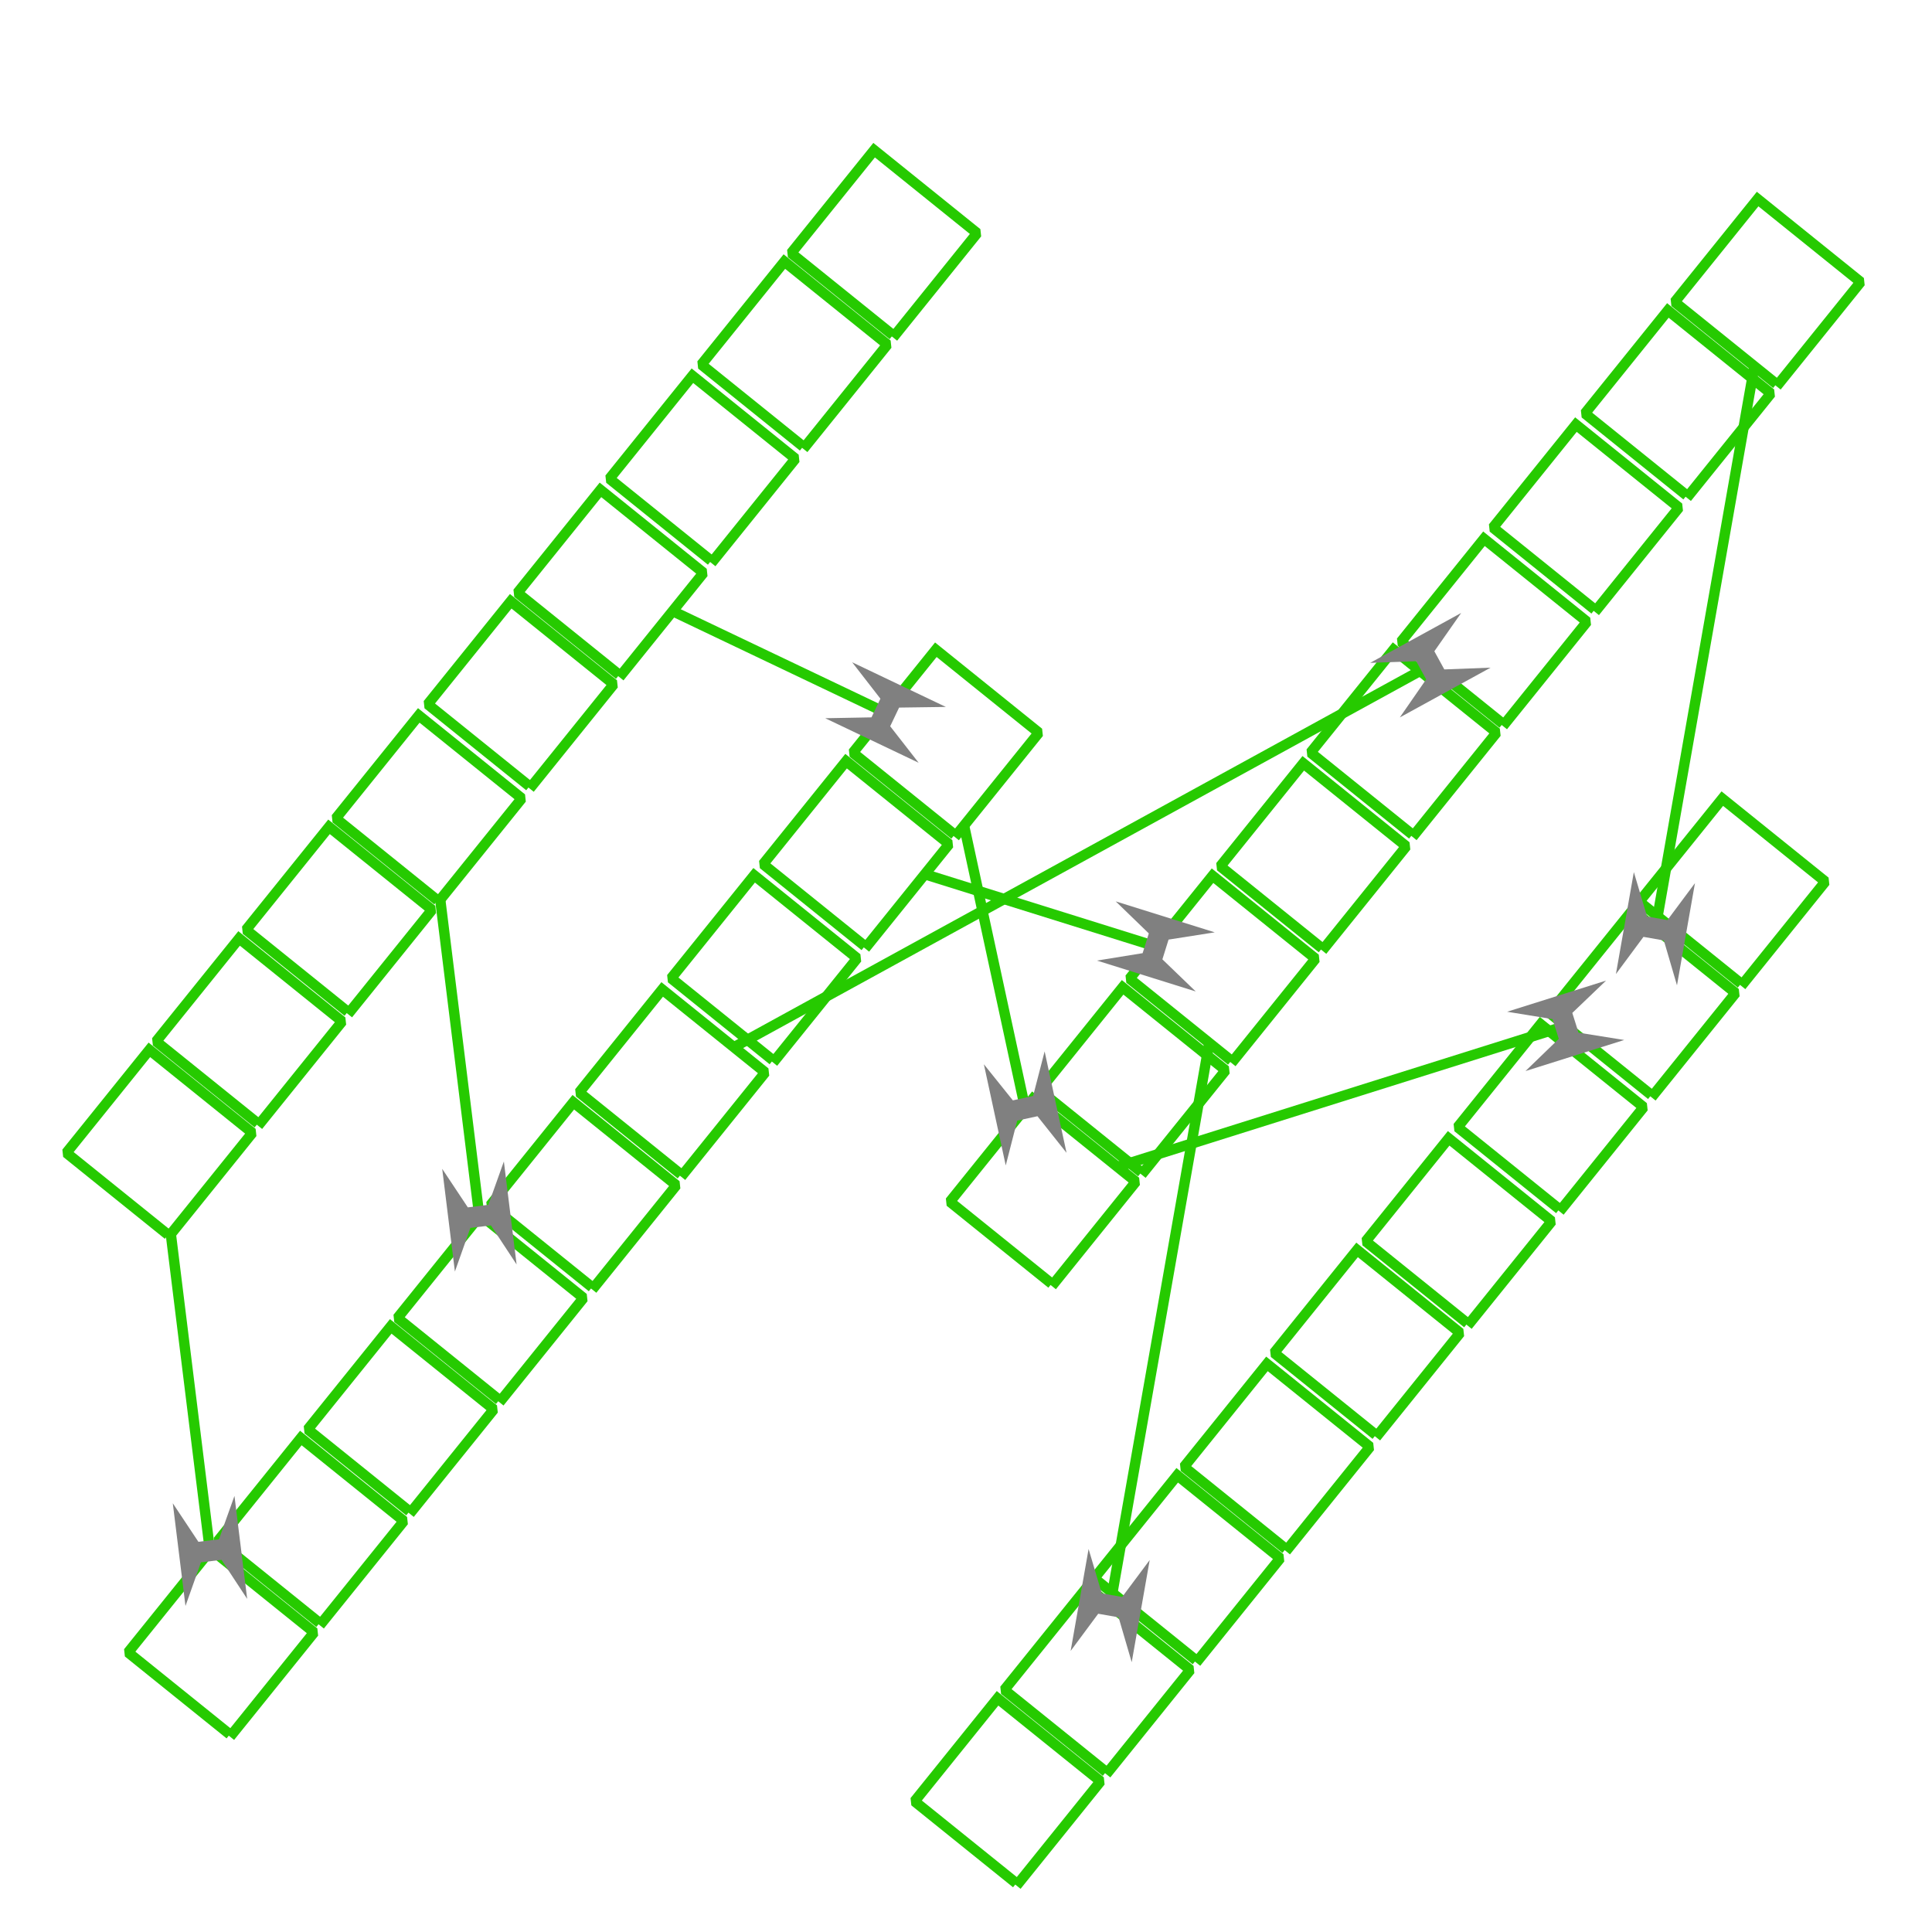
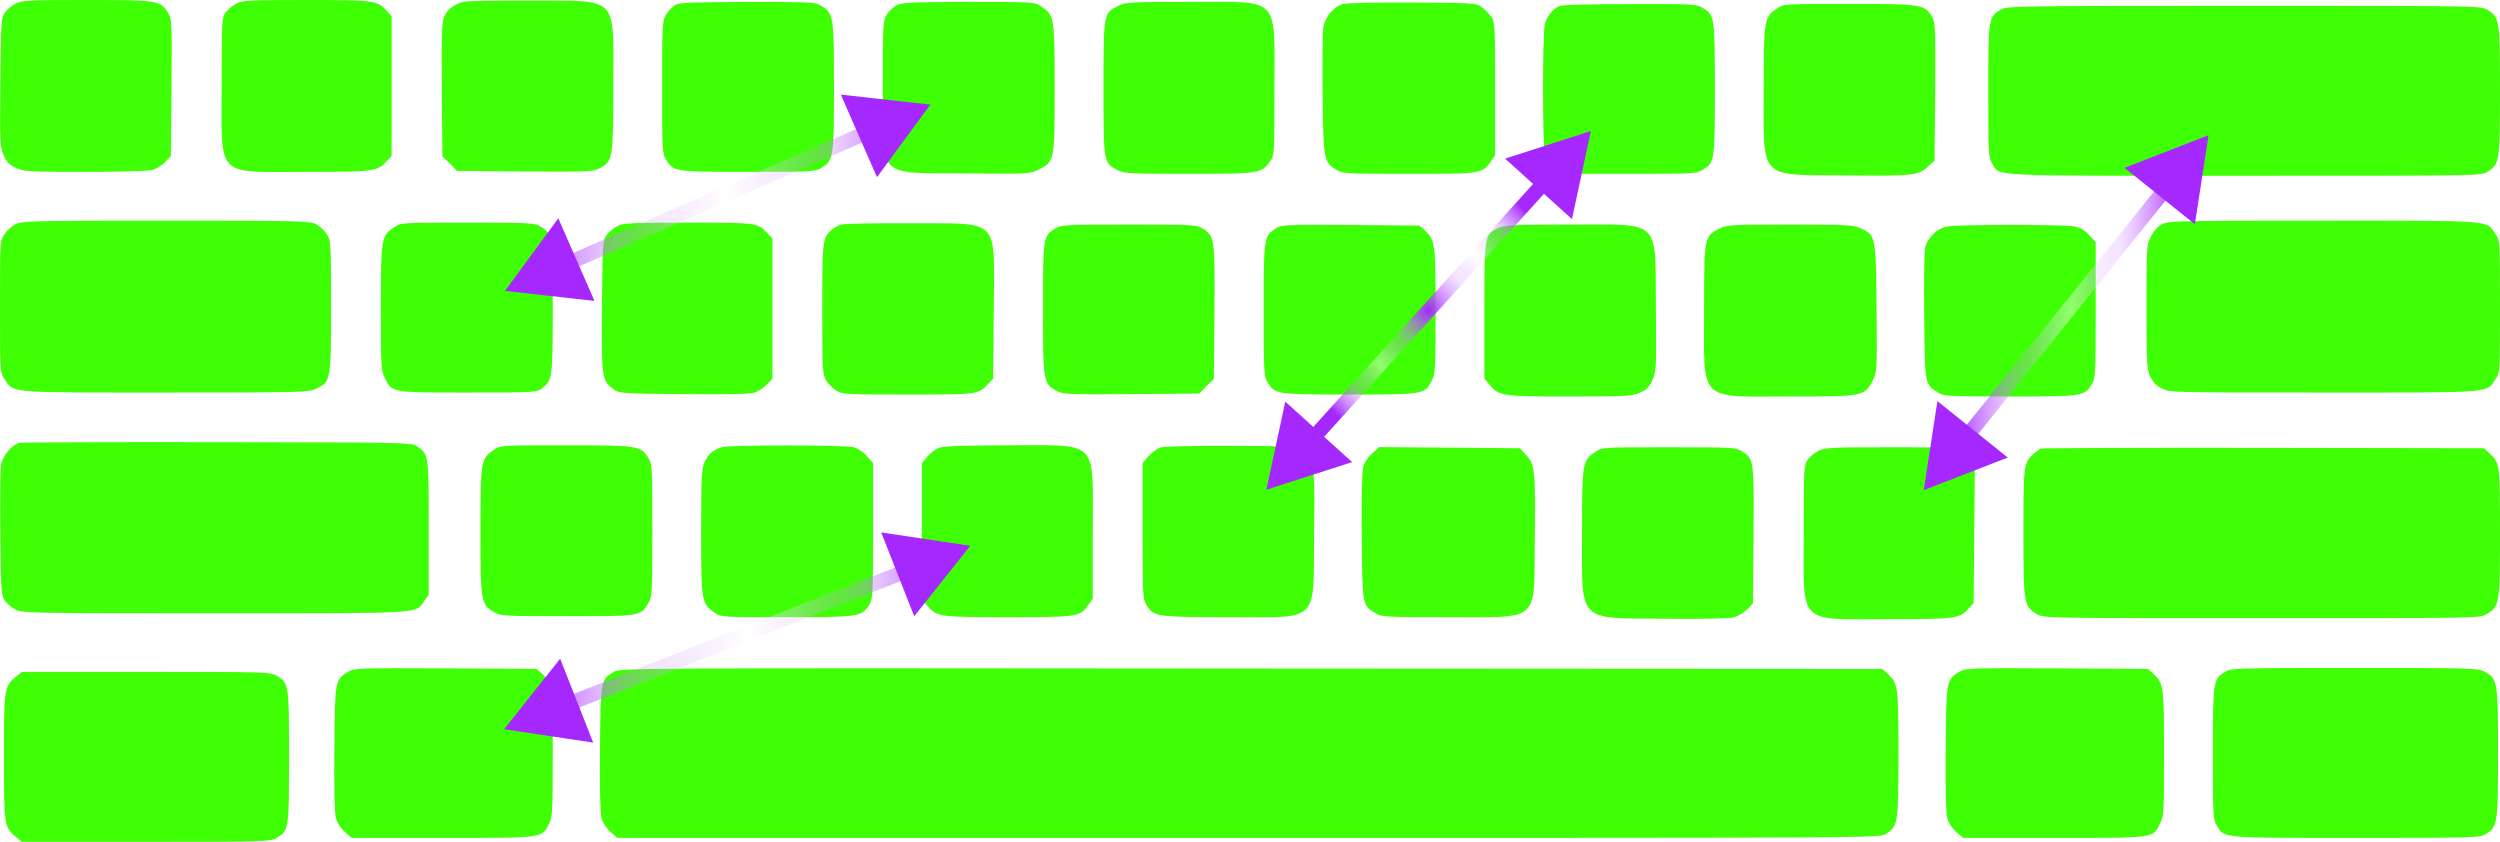
- <svg xmlns="http://www.w3.org/2000/svg" width="140mm" height="140mm" viewBox="0 0 140 140" version="1.1" id="svg5">
-   <defs id="defs2">
-     <marker style="overflow:visible" orient="auto" refY="0" refX="0" id="RazorWire" markerWidth="10.05" markerHeight="6" viewBox="0 0 10.05 6" preserveAspectRatio="xMidYMid">
-       <path d="M -1,-1 V 1 L -5,3 H 5 L 1,1 V -1 L 5.05,-3 H -4.975 Z" style="fill:#808080;fill-opacity:1;fill-rule:evenodd;stroke:none;stroke-width:0.8" id="path234" />
+ <svg xmlns="http://www.w3.org/2000/svg" xmlns:xlink="http://www.w3.org/1999/xlink" version="1.0" width="460.151pt" height="154.941pt" viewBox="0 0 460.151 154.941" preserveAspectRatio="xMidYMid" id="svg74">
+   <defs id="defs78">
+     <linearGradient id="linearGradient4387">
+       <stop style="stop-color:#a528ff;stop-opacity:1;" offset="0" id="stop4377" />
+       <stop style="stop-color:#d293ff;stop-opacity:0.252;" offset="0.309" id="stop4379" />
+       <stop style="stop-color:#ffffff;stop-opacity:0.42;" offset="0.52" id="stop4381" />
+       <stop style="stop-color:#d293ff;stop-opacity:0.236;" offset="0.73" id="stop4383" />
+       <stop style="stop-color:#a528ff;stop-opacity:1;" offset="1" id="stop4385" />
+     </linearGradient>
+     <linearGradient id="linearGradient2683">
+       <stop style="stop-color:#a528ff;stop-opacity:1;" offset="0" id="stop2677" />
+       <stop style="stop-color:#d293ff;stop-opacity:0.252;" offset="0.309" id="stop2679" />
+       <stop style="stop-color:#ffffff;stop-opacity:0.42;" offset="0.52" id="stop3281" />
+       <stop style="stop-color:#d293ff;stop-opacity:0.236;" offset="0.73" id="stop3063" />
+       <stop style="stop-color:#a528ff;stop-opacity:1;" offset="1" id="stop2681" />
+     </linearGradient>
+     <linearGradient id="linearGradient1084">
+       <stop style="stop-color:#985ec6;stop-opacity:1;" offset="0" id="stop1080" />
+       <stop style="stop-color:#985ec6;stop-opacity:0;" offset="1" id="stop1082" />
+     </linearGradient>
+     <marker style="overflow:visible" id="TriangleStart" refX="0" refY="0" orient="auto-start-reverse" markerWidth="5.324" markerHeight="6.155" viewBox="0 0 5.324 6.155" preserveAspectRatio="xMidYMid">
+       <path transform="scale(0.5)" style="fill:context-stroke;fill-rule:evenodd;stroke:context-stroke;stroke-width:1pt" d="M 5.77,0 -2.88,5 V -5 Z" id="path135" />
    </marker>
-     <marker style="overflow:visible" orient="auto" refY="0" refX="0" id="marker8453" markerWidth="10.05" markerHeight="6" viewBox="0 0 10.05 6" preserveAspectRatio="xMidYMid">
-       <path d="M -1,-1 V 1 L -5,3 H 5 L 1,1 V -1 L 5.05,-3 H -4.975 Z" style="fill:#808080;fill-opacity:1;fill-rule:evenodd;stroke:none;stroke-width:0.8" id="path8451" />
-     </marker>
+     <linearGradient id="linearGradient5560">
+       <stop style="stop-color:#3fff04;stop-opacity:1;" offset="0" id="stop5558" />
+     </linearGradient>
+     <linearGradient id="linearGradient5554">
+       <stop style="stop-color:#a504ff;stop-opacity:1;" offset="0" id="stop5552" />
+     </linearGradient>
+     <linearGradient xlink:href="#linearGradient2683" id="linearGradient3576" x1="927.872" y1="5477.402" x2="1785.889" y2="5477.402" gradientUnits="userSpaceOnUse" />
+     <linearGradient xlink:href="#linearGradient2683" id="linearGradient3592" x1="929.412" y1="6286.783" x2="1712.377" y2="6286.783" gradientUnits="userSpaceOnUse" />
+     <linearGradient xlink:href="#linearGradient2683" id="linearGradient2591" x1="3590.291" y1="6075.237" x2="4015.625" y2="6075.237" gradientUnits="userSpaceOnUse" />
+     <radialGradient xlink:href="#linearGradient4387" id="radialGradient4417" cx="2629.539" cy="6079.527" fx="2629.539" fy="6079.527" r="244.374" gradientTransform="matrix(1,0,0,1.097225,0,-591.0851)" gradientUnits="userSpaceOnUse" />
  </defs>
-   <g id="layer1" transform="translate(-30.29609,-77.50959)">
-     <rect style="fill:none;fill-opacity:1;stroke:#26ca00;stroke-width:0.75;stroke-linecap:square;stroke-linejoin:bevel;stroke-miterlimit:2.7;stroke-dasharray:0.75, 0.75;stroke-dashoffset:0.075;stroke-opacity:1;paint-order:fill markers stroke;stop-color:#000000" id="rect236-37" width="9.585" height="9.585" x="93.808" y="128.372" transform="matrix(-0.6273369,0.778748,0.778748,0.6273369,0,0)" />
-     <rect style="fill:none;fill-opacity:1;stroke:#26ca00;stroke-width:0.75;stroke-linecap:square;stroke-linejoin:bevel;stroke-miterlimit:2.7;stroke-dasharray:0.75, 0.75;stroke-dashoffset:0.075;stroke-opacity:1;paint-order:fill markers stroke;stop-color:#000000" id="rect236-6-5" width="9.585" height="9.585" x="83.442" y="128.372" transform="matrix(-0.6273369,0.778748,0.778748,0.6273369,0,0)" />
-     <rect style="fill:none;fill-opacity:1;stroke:#26ca00;stroke-width:0.75;stroke-linecap:square;stroke-linejoin:bevel;stroke-miterlimit:2.7;stroke-dasharray:0.75, 0.75;stroke-dashoffset:0.075;stroke-opacity:1;paint-order:fill markers stroke;stop-color:#000000" id="rect236-2-9" width="9.585" height="9.585" x="73.056" y="128.372" transform="matrix(-0.6273369,0.778748,0.778748,0.6273369,0,0)" />
-     <rect style="fill:none;fill-opacity:1;stroke:#26ca00;stroke-width:0.75;stroke-linecap:square;stroke-linejoin:bevel;stroke-miterlimit:2.7;stroke-dasharray:0.75, 0.75;stroke-dashoffset:0.075;stroke-opacity:1;paint-order:fill markers stroke;stop-color:#000000" id="rect236-6-9-22" width="9.585" height="9.585" x="62.689" y="128.372" transform="matrix(-0.6273369,0.778748,0.778748,0.6273369,0,0)" />
-     <rect style="fill:none;fill-opacity:1;stroke:#26ca00;stroke-width:0.75;stroke-linecap:square;stroke-linejoin:bevel;stroke-miterlimit:2.7;stroke-dasharray:0.75, 0.75;stroke-dashoffset:0.075;stroke-opacity:1;paint-order:fill markers stroke;stop-color:#000000" id="rect236-2-1-8" width="9.585" height="9.585" x="52.068" y="128.372" transform="matrix(-0.6273369,0.778748,0.778748,0.6273369,0,0)" />
-     <rect style="fill:none;fill-opacity:1;stroke:#26ca00;stroke-width:0.75;stroke-linecap:square;stroke-linejoin:bevel;stroke-miterlimit:2.7;stroke-dasharray:0.75, 0.75;stroke-dashoffset:0.075;stroke-opacity:1;paint-order:fill markers stroke;stop-color:#000000" id="rect236-6-9-2-97" width="9.585" height="9.585" x="41.701" y="128.372" transform="matrix(-0.6273369,0.778748,0.778748,0.6273369,0,0)" />
-     <rect style="fill:none;fill-opacity:1;stroke:#26ca00;stroke-width:0.75;stroke-linecap:square;stroke-linejoin:bevel;stroke-miterlimit:2.7;stroke-dasharray:0.75, 0.75;stroke-dashoffset:0.075;stroke-opacity:1;paint-order:fill markers stroke;stop-color:#000000" id="rect236-6-9-7-3" width="9.585" height="9.585" x="31.08" y="128.372" transform="matrix(-0.6273369,0.778748,0.778748,0.6273369,0,0)" />
-     <rect style="fill:none;fill-opacity:1;stroke:#26ca00;stroke-width:0.75;stroke-linecap:square;stroke-linejoin:bevel;stroke-miterlimit:2.7;stroke-dasharray:0.75, 0.75;stroke-dashoffset:0.075;stroke-opacity:1;paint-order:fill markers stroke;stop-color:#000000" id="rect236-2-1-0-6" width="9.585" height="9.585" x="20.458" y="128.372" transform="matrix(-0.6273369,0.778748,0.778748,0.6273369,0,0)" />
-     <rect style="fill:none;fill-opacity:1;stroke:#26ca00;stroke-width:0.75;stroke-linecap:square;stroke-linejoin:bevel;stroke-miterlimit:2.7;stroke-dasharray:0.75, 0.75;stroke-dashoffset:0.075;stroke-opacity:1;paint-order:fill markers stroke;stop-color:#000000" id="rect236-6-9-2-9-1" width="9.585" height="9.585" x="10.092" y="128.372" transform="matrix(-0.6273369,0.778748,0.778748,0.6273369,0,0)" />
-     <rect style="fill:none;fill-opacity:1;stroke:#26ca00;stroke-width:0.75;stroke-linecap:square;stroke-linejoin:bevel;stroke-miterlimit:2.7;stroke-dasharray:0.75, 0.75;stroke-dashoffset:0.075;stroke-opacity:1;paint-order:fill markers stroke;stop-color:#000000" id="rect236-37-6" width="9.585" height="9.585" x="119.194" y="154.565" transform="matrix(-0.6273369,0.778748,0.778748,0.6273369,0,0)" />
-     <rect style="fill:none;fill-opacity:1;stroke:#26ca00;stroke-width:0.75;stroke-linecap:square;stroke-linejoin:bevel;stroke-miterlimit:2.7;stroke-dasharray:0.75, 0.75;stroke-dashoffset:0.075;stroke-opacity:1;paint-order:fill markers stroke;stop-color:#000000" id="rect236-6-5-1" width="9.585" height="9.585" x="108.827" y="154.565" transform="matrix(-0.6273369,0.778748,0.778748,0.6273369,0,0)" />
-     <rect style="fill:none;fill-opacity:1;stroke:#26ca00;stroke-width:0.75;stroke-linecap:square;stroke-linejoin:bevel;stroke-miterlimit:2.7;stroke-dasharray:0.75, 0.75;stroke-dashoffset:0.075;stroke-opacity:1;paint-order:fill markers stroke;stop-color:#000000" id="rect236-2-9-0" width="9.585" height="9.585" x="98.441" y="154.565" transform="matrix(-0.6273369,0.778748,0.778748,0.6273369,0,0)" />
-     <rect style="fill:none;fill-opacity:1;stroke:#26ca00;stroke-width:0.75;stroke-linecap:square;stroke-linejoin:bevel;stroke-miterlimit:2.7;stroke-dasharray:0.75, 0.75;stroke-dashoffset:0.075;stroke-opacity:1;paint-order:fill markers stroke;stop-color:#000000" id="rect236-6-9-22-6" width="9.585" height="9.585" x="88.075" y="154.565" transform="matrix(-0.6273369,0.778748,0.778748,0.6273369,0,0)" />
-     <rect style="fill:none;fill-opacity:1;stroke:#26ca00;stroke-width:0.75;stroke-linecap:square;stroke-linejoin:bevel;stroke-miterlimit:2.7;stroke-dasharray:0.75, 0.75;stroke-dashoffset:0.075;stroke-opacity:1;paint-order:fill markers stroke;stop-color:#000000" id="rect236-2-1-8-3" width="9.585" height="9.585" x="77.493" y="154.678" transform="matrix(-0.6273369,0.778748,0.778748,0.6273369,0,0)" />
-     <rect style="fill:none;fill-opacity:1;stroke:#26ca00;stroke-width:0.75;stroke-linecap:square;stroke-linejoin:bevel;stroke-miterlimit:2.7;stroke-dasharray:0.75, 0.75;stroke-dashoffset:0.075;stroke-opacity:1;paint-order:fill markers stroke;stop-color:#000000" id="rect236-6-9-2-97-2" width="9.585" height="9.585" x="67.087" y="154.565" transform="matrix(-0.6273369,0.778748,0.778748,0.6273369,0,0)" />
-     <rect style="fill:none;fill-opacity:1;stroke:#26ca00;stroke-width:0.75;stroke-linecap:square;stroke-linejoin:bevel;stroke-miterlimit:2.7;stroke-dasharray:0.75, 0.75;stroke-dashoffset:0.075;stroke-opacity:1;paint-order:fill markers stroke;stop-color:#000000" id="rect236-6-9-7-3-0" width="9.585" height="9.585" x="56.465" y="154.565" transform="matrix(-0.6273369,0.778748,0.778748,0.6273369,0,0)" />
-     <rect style="fill:none;fill-opacity:1;stroke:#26ca00;stroke-width:0.75;stroke-linecap:square;stroke-linejoin:bevel;stroke-miterlimit:2.7;stroke-dasharray:0.75, 0.75;stroke-dashoffset:0.075;stroke-opacity:1;paint-order:fill markers stroke;stop-color:#000000" id="rect236-2-1-0-6-6" width="9.585" height="9.585" x="45.844" y="154.565" transform="matrix(-0.6273369,0.778748,0.778748,0.6273369,0,0)" />
-     <rect style="fill:none;fill-opacity:1;stroke:#26ca00;stroke-width:0.75;stroke-linecap:square;stroke-linejoin:bevel;stroke-miterlimit:2.7;stroke-dasharray:0.75, 0.75;stroke-dashoffset:0.075;stroke-opacity:1;paint-order:fill markers stroke;stop-color:#000000" id="rect236-6-9-2-9-1-1" width="9.585" height="9.585" x="35.477" y="154.565" transform="matrix(-0.6273369,0.778748,0.778748,0.6273369,0,0)" />
-     <rect style="fill:none;fill-opacity:1;stroke:#26ca00;stroke-width:0.75;stroke-linecap:square;stroke-linejoin:bevel;stroke-miterlimit:2.7;stroke-dasharray:0.75, 0.75;stroke-dashoffset:0.075;stroke-opacity:1;paint-order:fill markers stroke;stop-color:#000000" id="rect236-37-5" width="9.585" height="9.585" x="56.403" y="180.451" transform="matrix(-0.6273369,0.778748,0.778748,0.6273369,0,0)" />
-     <rect style="fill:none;fill-opacity:1;stroke:#26ca00;stroke-width:0.75;stroke-linecap:square;stroke-linejoin:bevel;stroke-miterlimit:2.7;stroke-dasharray:0.75, 0.75;stroke-dashoffset:0.075;stroke-opacity:1;paint-order:fill markers stroke;stop-color:#000000" id="rect236-6-5-4" width="9.585" height="9.585" x="46.037" y="180.451" transform="matrix(-0.6273369,0.778748,0.778748,0.6273369,0,0)" />
-     <rect style="fill:none;fill-opacity:1;stroke:#26ca00;stroke-width:0.75;stroke-linecap:square;stroke-linejoin:bevel;stroke-miterlimit:2.7;stroke-dasharray:0.75, 0.75;stroke-dashoffset:0.075;stroke-opacity:1;paint-order:fill markers stroke;stop-color:#000000" id="rect236-2-9-7" width="9.585" height="9.585" x="35.651" y="180.451" transform="matrix(-0.6273369,0.778748,0.778748,0.6273369,0,0)" />
-     <rect style="fill:none;fill-opacity:1;stroke:#26ca00;stroke-width:0.75;stroke-linecap:square;stroke-linejoin:bevel;stroke-miterlimit:2.7;stroke-dasharray:0.75, 0.75;stroke-dashoffset:0.075;stroke-opacity:1;paint-order:fill markers stroke;stop-color:#000000" id="rect236-6-9-22-65" width="9.585" height="9.585" x="25.183" y="180.462" transform="matrix(-0.6273369,0.778748,0.778748,0.6273369,0,0)" />
-     <rect style="fill:none;fill-opacity:1;stroke:#26ca00;stroke-width:0.75;stroke-linecap:square;stroke-linejoin:bevel;stroke-miterlimit:2.7;stroke-dasharray:0.75, 0.75;stroke-dashoffset:0.075;stroke-opacity:1;paint-order:fill markers stroke;stop-color:#000000" id="rect236-2-1-8-6" width="9.585" height="9.585" x="14.662" y="180.39" transform="matrix(-0.6273369,0.778748,0.778748,0.6273369,0,0)" />
-     <rect style="fill:none;fill-opacity:1;stroke:#26ca00;stroke-width:0.75;stroke-linecap:square;stroke-linejoin:bevel;stroke-miterlimit:2.7;stroke-dasharray:0.75, 0.75;stroke-dashoffset:0.075;stroke-opacity:1;paint-order:fill markers stroke;stop-color:#000000" id="rect236-6-9-2-97-9" width="9.585" height="9.585" x="4.296" y="180.451" transform="matrix(-0.6273369,0.778748,0.778748,0.6273369,0,0)" />
-     <rect style="fill:none;fill-opacity:1;stroke:#26ca00;stroke-width:0.75;stroke-linecap:square;stroke-linejoin:bevel;stroke-miterlimit:2.7;stroke-dasharray:0.75, 0.75;stroke-dashoffset:0.075;stroke-opacity:1;paint-order:fill markers stroke;stop-color:#000000" id="rect236-6-9-7-3-3" width="9.585" height="9.585" x="-6.326" y="180.451" transform="matrix(-0.6273369,0.778748,0.778748,0.6273369,0,0)" />
-     <rect style="fill:none;fill-opacity:1;stroke:#26ca00;stroke-width:0.75;stroke-linecap:square;stroke-linejoin:bevel;stroke-miterlimit:2.7;stroke-dasharray:0.75, 0.75;stroke-dashoffset:0.075;stroke-opacity:1;paint-order:fill markers stroke;stop-color:#000000" id="rect236-2-1-0-6-7" width="9.585" height="9.585" x="-16.947" y="180.451" transform="matrix(-0.6273369,0.778748,0.778748,0.6273369,0,0)" />
-     <rect style="fill:none;fill-opacity:1;stroke:#26ca00;stroke-width:0.75;stroke-linecap:square;stroke-linejoin:bevel;stroke-miterlimit:2.7;stroke-dasharray:0.75, 0.75;stroke-dashoffset:0.075;stroke-opacity:1;paint-order:fill markers stroke;stop-color:#000000" id="rect236-6-9-2-9-1-4" width="9.585" height="9.585" x="-27.314" y="180.451" transform="matrix(-0.6273369,0.778748,0.778748,0.6273369,0,0)" />
-     <path style="fill:none;fill-opacity:1;fill-rule:evenodd;stroke:#26ca00;stroke-width:0.75;stroke-linecap:butt;stroke-linejoin:miter;stroke-dasharray:none;stroke-opacity:1;marker-end:url(#RazorWire)" d="M 42.675,166.934 45.51,189.888" id="path1213" />
-     <path style="fill:none;fill-opacity:1;fill-rule:evenodd;stroke:#26ca00;stroke-width:0.75;stroke-linecap:butt;stroke-linejoin:miter;stroke-dasharray:none;stroke-opacity:1;marker-end:url(#RazorWire)" d="m 79.039,121.793 15.409,7.345" id="path1215" />
-     <path style="fill:none;fill-opacity:1;fill-rule:evenodd;stroke:#26ca00;stroke-width:0.75;stroke-linecap:butt;stroke-linejoin:miter;stroke-dasharray:none;stroke-opacity:1;marker-end:url(#RazorWire)" d="m 62.197,142.7 2.836,22.953" id="path426" />
-     <path style="fill:none;fill-opacity:1;fill-rule:evenodd;stroke:#26ca00;stroke-width:0.75;stroke-linecap:butt;stroke-linejoin:miter;stroke-dasharray:none;stroke-opacity:1;marker-end:url(#RazorWire)" d="m 97.313,140.86 16.722,5.228" id="path430" />
-     <path style="fill:none;fill-opacity:1;fill-rule:evenodd;stroke:#26ca00;stroke-width:0.75;stroke-linecap:butt;stroke-linejoin:miter;stroke-dasharray:none;stroke-opacity:1;marker-end:url(#marker8453)" d="m 100.155,137.332 4.428,20.489" id="path432" />
-     <rect style="fill:none;fill-opacity:1;stroke:#26ca00;stroke-width:0.75;stroke-linecap:square;stroke-linejoin:bevel;stroke-miterlimit:2.7;stroke-dasharray:0.75, 0.75;stroke-dashoffset:0.075;stroke-opacity:1;paint-order:fill markers stroke;stop-color:#000000" id="rect236-37-5-9" width="9.585" height="9.585" x="91.844" y="205.715" transform="matrix(-0.6273369,0.778748,0.778748,0.6273369,0,0)" />
-     <rect style="fill:none;fill-opacity:1;stroke:#26ca00;stroke-width:0.75;stroke-linecap:square;stroke-linejoin:bevel;stroke-miterlimit:2.7;stroke-dasharray:0.75, 0.75;stroke-dashoffset:0.075;stroke-opacity:1;paint-order:fill markers stroke;stop-color:#000000" id="rect236-6-5-4-7" width="9.585" height="9.585" x="81.477" y="205.715" transform="matrix(-0.6273369,0.778748,0.778748,0.6273369,0,0)" />
-     <rect style="fill:none;fill-opacity:1;stroke:#26ca00;stroke-width:0.75;stroke-linecap:square;stroke-linejoin:bevel;stroke-miterlimit:2.7;stroke-dasharray:0.75, 0.75;stroke-dashoffset:0.075;stroke-opacity:1;paint-order:fill markers stroke;stop-color:#000000" id="rect236-2-9-7-3" width="9.585" height="9.585" x="71.091" y="205.715" transform="matrix(-0.6273369,0.778748,0.778748,0.6273369,0,0)" />
-     <rect style="fill:none;fill-opacity:1;stroke:#26ca00;stroke-width:0.75;stroke-linecap:square;stroke-linejoin:bevel;stroke-miterlimit:2.7;stroke-dasharray:0.75, 0.75;stroke-dashoffset:0.075;stroke-opacity:1;paint-order:fill markers stroke;stop-color:#000000" id="rect236-6-9-22-65-6" width="9.585" height="9.585" x="60.725" y="205.715" transform="matrix(-0.6273369,0.778748,0.778748,0.6273369,0,0)" />
-     <rect style="fill:none;fill-opacity:1;stroke:#26ca00;stroke-width:0.75;stroke-linecap:square;stroke-linejoin:bevel;stroke-miterlimit:2.7;stroke-dasharray:0.75, 0.75;stroke-dashoffset:0.075;stroke-opacity:1;paint-order:fill markers stroke;stop-color:#000000" id="rect236-2-1-8-6-1" width="9.585" height="9.585" x="50.196" y="205.619" transform="matrix(-0.6273369,0.778748,0.778748,0.6273369,0,0)" />
-     <rect style="fill:none;fill-opacity:1;stroke:#26ca00;stroke-width:0.75;stroke-linecap:square;stroke-linejoin:bevel;stroke-miterlimit:2.7;stroke-dasharray:0.75, 0.75;stroke-dashoffset:0.075;stroke-opacity:1;paint-order:fill markers stroke;stop-color:#000000" id="rect236-6-9-2-97-9-2" width="9.585" height="9.585" x="39.737" y="205.715" transform="matrix(-0.6273369,0.778748,0.778748,0.6273369,0,0)" />
-     <rect style="fill:none;fill-opacity:1;stroke:#26ca00;stroke-width:0.75;stroke-linecap:square;stroke-linejoin:bevel;stroke-miterlimit:2.7;stroke-dasharray:0.75, 0.75;stroke-dashoffset:0.075;stroke-opacity:1;paint-order:fill markers stroke;stop-color:#000000" id="rect236-6-9-7-3-3-9" width="9.585" height="9.585" x="29.115" y="205.715" transform="matrix(-0.6273369,0.778748,0.778748,0.6273369,0,0)" />
-     <rect style="fill:none;fill-opacity:1;stroke:#26ca00;stroke-width:0.75;stroke-linecap:square;stroke-linejoin:bevel;stroke-miterlimit:2.7;stroke-dasharray:0.75, 0.75;stroke-dashoffset:0.075;stroke-opacity:1;paint-order:fill markers stroke;stop-color:#000000" id="rect236-2-1-0-6-7-3" width="9.585" height="9.585" x="18.494" y="205.715" transform="matrix(-0.6273369,0.778748,0.778748,0.6273369,0,0)" />
-     <rect style="fill:none;fill-opacity:1;stroke:#26ca00;stroke-width:0.75;stroke-linecap:square;stroke-linejoin:bevel;stroke-miterlimit:2.7;stroke-dasharray:0.75, 0.75;stroke-dashoffset:0.075;stroke-opacity:1;paint-order:fill markers stroke;stop-color:#000000" id="rect236-6-9-2-9-1-4-1" width="9.585" height="9.585" x="8.127" y="205.715" transform="matrix(-0.6273369,0.778748,0.778748,0.6273369,0,0)" />
-     <path style="fill:none;fill-opacity:1;fill-rule:evenodd;stroke:#26ca00;stroke-width:0.75;stroke-linecap:butt;stroke-linejoin:miter;stroke-dasharray:none;stroke-opacity:1;marker-end:url(#marker8453)" d="M 83.478,153.394 133.938,125.721" id="path434" />
-     <path style="fill:none;fill-opacity:1;fill-rule:evenodd;stroke:#26ca00;stroke-width:0.75;stroke-linecap:butt;stroke-linejoin:miter;stroke-dasharray:none;stroke-opacity:1;marker-end:url(#marker8453)" d="m 157.423,104.049 -7.166,40.741" id="path981" />
-     <path style="fill:none;fill-opacity:1;fill-rule:evenodd;stroke:#26ca00;stroke-width:0.75;stroke-linecap:butt;stroke-linejoin:miter;stroke-dasharray:none;stroke-opacity:1;marker-end:url(#marker8453)" d="M 111.273,162.066 143.741,151.85" id="path985" />
-     <path style="fill:none;fill-opacity:1;fill-rule:evenodd;stroke:#26ca00;stroke-width:0.75;stroke-linecap:butt;stroke-linejoin:miter;stroke-dasharray:none;stroke-opacity:1;marker-end:url(#marker8453)" d="m 117.922,153.082 -7.177,40.757" id="path1001" />
+   <g transform="matrix(0.1,0,0,-0.1,0,665.0779)" fill="#000000" stroke="none" id="g72">
+     <path d="M 29.119,6644.308 C 22.289,6641.073 13.301,6633.523 9.347,6628.131 2.157,6618.425 1.797,6612.672 0.719,6499.433 -0.359,6387.63 0,6380.081 6.83,6364.982 c 5.752,-12.942 10.425,-17.975 22.648,-23.367 14.38,-6.471 24.086,-7.19 126.901,-7.19 62.552,0 117.195,1.438 124.385,3.595 6.83,1.797 17.256,8.628 23.367,14.739 l 10.425,10.785 1.078,125.822 c 1.078,121.868 0.719,126.542 -6.471,138.046 -14.02,22.648 -18.334,23.367 -149.908,23.367 -104.972,0 -119.352,-0.719 -130.136,-6.471 z" id="path4" style="fill:#3fff04;fill-opacity:1;fill-rule:nonzero;stroke-width:0.359" />
+     <path d="m 435.346,6644.308 c -6.83,-3.236 -15.818,-10.785 -19.772,-16.177 -7.19,-10.066 -7.549,-14.38 -7.549,-135.529 0,-171.478 -13.301,-158.177 155.66,-158.177 125.463,0 130.496,0.719 148.111,19.772 l 8.987,9.706 v 128.698 128.698 l -8.987,9.707 c -17.615,19.053 -22.648,19.772 -148.111,19.772 -103.534,0 -117.554,-0.719 -128.339,-6.471 z" id="path6" style="fill:#3fff04;fill-opacity:1;fill-rule:nonzero;stroke-width:0.359" />
+     <path d="m 853.076,6647.543 c -17.615,-4.673 -29.838,-14.02 -35.59,-27.681 -4.314,-10.425 -5.033,-34.152 -4.314,-134.451 l 1.079,-122.227 13.661,-13.301 13.301,-13.661 125.103,-1.078 c 115.757,-0.719 125.463,-0.359 136.967,5.752 24.805,13.302 25.524,16.896 25.524,151.706 0,168.961 12.223,156.02 -150.987,157.099 -62.192,0.359 -118.633,-0.719 -124.744,-2.157 z" id="path8" style="fill:#3fff04;fill-opacity:1;fill-rule:nonzero;stroke-width:0.359" />
+     <path d="m 1243.126,6641.791 c -5.033,-2.876 -12.942,-10.785 -16.896,-17.615 -7.19,-11.504 -7.549,-16.537 -7.549,-133.731 0,-114.679 0.359,-122.587 7.19,-133.372 13.301,-22.288 15.458,-22.648 151.346,-22.648 116.835,0 123.306,0.359 134.45,7.19 22.648,14.02 23.367,18.693 23.367,149.19 0,130.495 -0.719,135.169 -23.367,149.189 -11.144,6.83 -17.615,7.19 -135.169,7.19 -100.658,-0.359 -125.463,-1.078 -133.372,-5.392 z" id="path10" style="fill:#3fff04;fill-opacity:1;fill-rule:nonzero;stroke-width:0.359" />
+     <path d="m 1651.15,6641.432 c -6.471,-3.236 -15.099,-11.145 -19.053,-17.615 -6.83,-11.145 -7.19,-17.615 -7.19,-133.371 0,-171.119 -13.301,-157.458 152.784,-158.897 117.554,-1.078 118.633,-0.719 134.45,7.19 28.759,14.739 29.119,16.177 29.119,150.268 0,130.496 -0.719,133.732 -24.805,149.909 -12.223,8.268 -13.301,8.268 -133.012,8.268 -103.174,0 -122.587,-1.078 -132.293,-5.752 z" id="path12" style="fill:#3fff04;fill-opacity:1;fill-rule:nonzero;stroke-width:0.359" />
+     <path d="m 2058.096,6639.994 c -26.962,-13.301 -26.962,-12.582 -26.962,-150.987 0,-138.045 0,-138.045 25.883,-151.346 12.223,-6.471 22.289,-6.831 130.856,-6.831 129.777,0 134.091,0.719 149.908,23.007 7.909,11.145 7.909,12.582 7.909,135.169 0,171.478 12.942,158.177 -157.099,158.177 -108.926,0 -117.195,-0.359 -130.496,-7.19 z" id="path14" style="fill:#3fff04;fill-opacity:1;fill-rule:nonzero;stroke-width:0.359" />
+     <path d="m 2471.153,6643.229 c -16.537,-4.673 -32.714,-24.805 -35.59,-43.499 -1.079,-8.628 -1.798,-63.989 -1.079,-123.306 1.079,-119.711 2.157,-124.384 25.524,-138.405 10.785,-6.83 18.694,-7.19 133.012,-7.19 133.732,0 134.45,0 150.628,22.289 l 8.268,11.863 v 122.947 c 0,118.273 -0.359,123.306 -7.549,132.653 -3.954,5.392 -11.863,13.301 -17.256,17.256 -9.347,7.19 -14.739,7.55 -127.26,8.268 -65.068,0.359 -122.587,-0.719 -128.698,-2.876 z" id="path16" style="fill:#3fff04;fill-opacity:1;fill-rule:nonzero;stroke-width:0.359" />
+     <path d="m 2870.55,6639.994 c -11.144,-4.314 -23.008,-19.053 -26.962,-32.714 -4.673,-16.177 -4.673,-223.964 0,-241.22 2.157,-7.189 9.347,-17.975 16.537,-24.085 l 12.582,-11.145 h 124.744 c 117.554,0 125.463,0.359 136.248,7.19 22.288,13.301 22.648,15.817 22.648,149.19 0,133.372 -0.359,135.888 -22.648,149.19 -10.785,6.83 -18.694,7.19 -133.731,6.83 -67.225,0 -125.463,-1.438 -129.417,-3.235 z" id="path18" style="fill:#3fff04;fill-opacity:1;fill-rule:nonzero;stroke-width:0.359" />
+     <path d="m 3271.024,6635.32 c -24.086,-16.177 -24.805,-19.772 -24.805,-149.189 0,-167.524 -10.066,-156.739 143.797,-158.177 130.137,-1.438 140.202,-0.359 157.817,15.458 l 12.942,11.864 1.078,127.26 c 0.719,119.352 0.359,127.62 -6.111,138.045 -13.661,22.288 -19.053,23.008 -152.425,23.008 -118.992,0 -120.071,0 -132.293,-8.268 z" id="path20" style="fill:#3fff04;fill-opacity:1;fill-rule:nonzero;stroke-width:0.359" />
+     <path d="m 3682.284,6632.804 c -22.288,-13.301 -22.648,-15.818 -22.648,-149.908 0,-114.319 0.359,-122.228 7.19,-133.012 14.739,-24.087 -16.896,-22.649 464.105,-22.649 430.313,0 435.705,0 447.209,7.19 22.648,14.02 23.367,18.694 23.367,149.189 0,130.496 -0.719,135.169 -23.367,149.19 -11.504,7.19 -16.896,7.19 -447.928,7.19 -426.358,0 -436.784,-0.359 -447.928,-7.19 z" id="path22" style="fill:#3fff04;fill-opacity:1;fill-rule:nonzero;stroke-width:0.359" />
+     <path d="M 28.759,6238.081 C 21.929,6234.846 12.582,6226.577 8.268,6219.747 0,6207.524 0,6206.446 0,6086.376 c 0,-120.071 0,-121.149 8.268,-133.372 17.256,-25.883 2.876,-24.805 295.503,-24.805 250.207,0 263.149,0.359 277.528,6.83 27.681,12.942 28.04,14.02 28.04,151.347 0,113.959 -0.359,121.148 -7.19,132.653 -3.954,6.471 -12.942,15.098 -19.772,18.694 -11.863,6.47 -25.883,6.83 -276.809,6.83 -244.455,0 -265.306,-0.359 -276.809,-6.471 z" id="path24" style="fill:#3fff04;fill-opacity:1;fill-rule:nonzero;stroke-width:0.359" />
+     <path d="m 3979.585,6238.081 c -7.909,-4.314 -15.818,-12.582 -20.491,-22.288 -7.909,-15.458 -8.268,-18.693 -8.268,-129.417 0,-103.534 0.719,-114.678 6.83,-128.339 5.033,-10.784 11.144,-17.256 21.57,-22.288 14.38,-7.549 18.694,-7.549 297.66,-7.549 315.994,0 299.098,-1.438 316.353,24.805 8.268,12.223 8.268,13.301 8.268,133.372 0,120.07 0,121.148 -8.268,133.372 -17.256,26.243 -0.359,24.805 -317.072,24.805 -268.182,0 -284.718,-0.359 -296.582,-6.471 z" id="path26" style="fill:#3fff04;fill-opacity:1;fill-rule:nonzero;stroke-width:0.359" />
+     <path d="m 725.816,6232.689 c -24.086,-16.177 -24.805,-19.773 -24.805,-147.752 0,-107.128 0.359,-115.756 7.19,-129.776 13.301,-27.321 11.863,-26.962 153.863,-26.962 121.868,0 125.823,0.359 135.169,7.549 19.772,15.458 20.132,17.974 20.132,148.83 0,133.372 -0.359,135.888 -22.648,149.189 -10.785,6.831 -18.694,7.19 -134.091,7.19 -121.509,0 -122.587,0 -134.81,-8.268 z" id="path28" style="fill:#3fff04;fill-opacity:1;fill-rule:nonzero;stroke-width:0.359" />
+     <path d="m 1136.357,6234.486 c -6.83,-3.235 -15.818,-10.784 -19.772,-16.177 -7.19,-9.707 -7.549,-15.459 -8.628,-131.215 -1.079,-133.732 -0.359,-136.607 21.929,-153.144 9.706,-7.19 15.458,-7.55 127.62,-8.628 74.775,-0.719 122.228,0 130.136,2.517 7.19,2.157 17.615,8.627 23.367,14.739 l 10.785,11.144 v 129.058 128.698 l -8.987,9.706 c -18.334,19.773 -19.053,19.773 -146.314,19.773 -105.331,0 -119.352,-0.719 -130.136,-6.471 z" id="path30" style="fill:#3fff04;fill-opacity:1;fill-rule:nonzero;stroke-width:0.359" />
+     <path d="m 1547.976,6237.362 c -5.392,-1.797 -13.301,-6.111 -17.256,-9.706 -16.896,-15.099 -17.256,-19.054 -17.256,-145.595 0,-113.24 0.359,-120.431 7.19,-131.574 3.954,-6.471 12.223,-14.739 18.694,-18.694 11.144,-6.83 18.334,-7.189 131.574,-7.189 129.058,0 129.777,0 148.111,19.772 l 8.987,9.706 1.078,124.385 c 1.079,174.714 14.38,160.333 -152.065,161.412 -65.068,0.359 -123.306,-0.719 -129.058,-2.517 z" id="path32" style="fill:#3fff04;fill-opacity:1;fill-rule:nonzero;stroke-width:0.359" />
+     <path d="m 1942.339,6230.172 c -22.288,-13.301 -22.648,-15.817 -22.648,-148.111 0,-134.091 0.719,-137.686 25.524,-150.987 11.504,-6.111 21.21,-6.471 136.967,-5.752 l 125.104,1.078 13.301,13.661 13.661,13.301 1.079,122.228 c 1.079,135.888 0.359,141.28 -22.288,154.941 -10.425,6.471 -20.132,6.831 -135.169,6.831 -116.835,0 -124.744,-0.359 -135.529,-7.19 z" id="path34" style="fill:#3fff04;fill-opacity:1;fill-rule:nonzero;stroke-width:0.359" />
+     <path d="m 2348.566,6230.531 c -22.288,-14.02 -22.648,-16.177 -22.648,-150.268 0,-114.319 0.359,-122.228 7.19,-133.012 13.301,-22.288 15.458,-22.648 150.987,-22.648 138.045,0 138.045,0 151.346,25.884 6.471,12.222 6.83,22.288 6.83,128.698 0,124.744 -0.719,129.777 -19.772,147.392 l -9.706,8.988 -126.182,1.078 c -120.43,0.719 -127.26,0.359 -138.045,-6.112 z" id="path36" style="fill:#3fff04;fill-opacity:1;fill-rule:nonzero;stroke-width:0.359" />
+     <path d="m 2757.669,6231.251 c -25.524,-12.582 -25.524,-13.301 -25.524,-152.785 v -124.385 l 9.706,-11.863 c 17.615,-20.491 21.929,-21.21 147.392,-21.21 105.691,0 115.397,0.719 129.777,7.19 12.223,5.392 16.896,10.425 22.648,23.367 6.83,15.458 7.19,22.648 6.111,134.451 -1.438,163.929 11.863,151.346 -159.255,151.346 -103.175,0 -120.071,-1.078 -130.856,-6.111 z" id="path38" style="fill:#3fff04;fill-opacity:1;fill-rule:nonzero;stroke-width:0.359" />
+     <path d="m 3165.334,6230.172 c -28.759,-14.02 -28.759,-14.739 -28.759,-150.987 0,-170.759 -12.582,-158.177 158.177,-158.177 135.888,0 136.967,0.359 152.066,29.119 7.909,15.817 8.268,16.896 7.19,132.653 -1.079,133.012 -1.438,135.169 -29.119,147.751 -13.661,6.112 -24.805,6.831 -130.137,6.831 -107.848,0 -116.116,-0.359 -129.417,-7.19 z" id="path40" style="fill:#3fff04;fill-opacity:1;fill-rule:nonzero;stroke-width:0.359" />
+     <path d="m 3583.064,6233.767 c -16.896,-3.236 -33.792,-19.053 -38.825,-35.949 -2.516,-7.909 -3.235,-54.643 -2.516,-127.62 1.078,-127.62 1.078,-127.26 25.524,-141.999 10.785,-6.831 19.053,-7.19 133.012,-7.19 134.091,0 136.607,0.359 149.908,22.648 6.83,10.785 7.19,18.694 7.19,136.607 v 124.744 l -11.863,12.942 c -8.268,9.347 -16.177,13.661 -27.681,16.177 -19.413,3.595 -215.336,3.595 -234.749,-0.359 z" id="path42" style="fill:#3fff04;fill-opacity:1;fill-rule:nonzero;stroke-width:0.359" />
+     <path d="M 36.668,5835.809 C 22.289,5832.933 4.314,5811.723 1.797,5794.467 0.719,5785.839 0,5728.68 0.719,5666.847 c 1.078,-106.769 1.438,-112.521 8.628,-122.228 3.954,-5.392 12.942,-12.942 19.772,-16.177 11.504,-6.112 36.309,-6.471 365.604,-6.471 388.252,0 369.199,-1.078 385.736,21.929 l 8.628,12.223 v 124.025 c 0,136.248 0.359,134.091 -22.648,149.908 -9.347,6.112 -27.681,6.471 -365.604,6.83 -195.924,0.359 -359.493,-0.359 -364.166,-1.078 z" id="path44" style="fill:#3fff04;fill-opacity:1;fill-rule:nonzero;stroke-width:0.359" />
+     <path d="m 909.157,5822.867 c -24.086,-16.177 -24.805,-19.413 -24.805,-149.908 0,-130.856 0.719,-134.451 25.524,-149.19 11.504,-6.83 18.694,-7.19 134.45,-7.19 135.888,0 134.091,-0.359 149.19,24.446 6.83,10.785 7.19,19.053 7.19,133.372 0,115.757 -0.359,122.228 -7.19,133.372 -14.02,22.648 -18.334,23.367 -152.065,23.367 -118.992,0 -120.071,0 -132.293,-8.268 z" id="path46" style="fill:#3fff04;fill-opacity:1;fill-rule:nonzero;stroke-width:0.359" />
+     <path d="m 1329.764,5827.9 c -17.975,-5.752 -25.524,-11.863 -32.354,-26.602 -6.111,-13.661 -6.83,-25.165 -6.83,-130.137 0,-128.339 0.719,-131.934 24.805,-148.111 12.223,-8.268 13.301,-8.268 132.293,-8.268 133.372,0 138.764,0.719 152.425,23.008 6.471,10.425 6.83,20.131 6.83,135.888 v 124.744 l -11.144,12.582 c -6.112,7.19 -16.896,14.38 -24.086,16.537 -15.458,4.314 -227.918,4.314 -241.939,0.359 z" id="path48" style="fill:#3fff04;fill-opacity:1;fill-rule:nonzero;stroke-width:0.359" />
+     <path d="m 1727.363,5826.102 c -6.111,-2.516 -15.458,-10.066 -20.851,-16.177 l -9.707,-11.864 V 5672.959 5547.855 l 9.707,-11.863 c 17.615,-20.491 21.929,-21.21 148.47,-21.21 127.62,0 132.653,0.719 147.752,21.929 l 8.628,12.222 v 124.744 c 0,170.759 13.301,157.458 -156.379,157.458 -89.154,-0.359 -119.352,-1.438 -127.62,-5.033 z" id="path50" style="fill:#3fff04;fill-opacity:1;fill-rule:nonzero;stroke-width:0.359" />
+     <path d="m 2136.825,5827.181 c -6.471,-1.798 -16.537,-8.987 -22.648,-15.818 l -11.144,-12.942 v -124.744 c 0,-118.633 0.359,-125.463 7.19,-136.607 13.301,-21.57 19.053,-22.288 151.706,-22.288 168.602,0 155.301,-12.942 156.739,152.065 1.438,173.995 12.582,162.131 -153.863,163.21 -64.349,0.359 -121.868,-0.719 -127.979,-2.876 z" id="path52" style="fill:#3fff04;fill-opacity:1;fill-rule:nonzero;stroke-width:0.359" />
+     <path d="m 2525.796,5816.396 c -7.909,-6.83 -14.38,-16.537 -16.537,-25.165 -2.516,-9.347 -3.595,-55.721 -2.876,-128.339 1.079,-126.542 1.079,-126.182 25.524,-140.921 10.785,-6.83 19.053,-7.189 133.731,-7.189 170.4,0 157.817,-11.145 159.255,140.202 1.438,129.777 0.359,140.202 -15.458,157.817 l -11.863,12.942 -129.417,1.079 -129.417,1.078 z" id="path54" style="fill:#3fff04;fill-opacity:1;fill-rule:nonzero;stroke-width:0.359" />
+     <path d="m 2936.696,5819.272 c -24.086,-16.177 -24.805,-19.773 -24.805,-147.752 0,-169.321 -10.785,-158.177 151.706,-159.615 70.82,-0.719 119.351,0.359 127.62,2.516 7.909,2.157 18.694,8.988 24.446,14.739 l 10.785,11.144 1.078,125.463 c 1.079,139.124 0.719,140.921 -21.929,154.582 -10.785,6.831 -18.694,7.19 -134.091,7.19 -121.508,0 -122.587,0 -134.81,-8.268 z" id="path56" style="fill:#3fff04;fill-opacity:1;fill-rule:nonzero;stroke-width:0.359" />
+     <path d="m 3347.237,5821.069 c -6.83,-3.236 -15.818,-10.785 -19.772,-16.177 -7.19,-10.066 -7.549,-14.38 -7.549,-135.529 0,-171.478 -13.301,-158.177 155.66,-158.177 125.463,0 130.496,0.719 148.111,19.772 l 8.987,9.706 1.078,126.901 1.079,126.901 -9.706,11.144 c -18.334,21.929 -18.334,21.929 -147.752,21.929 -105.331,0 -119.352,-0.719 -130.136,-6.471 z" id="path58" style="fill:#3fff04;fill-opacity:1;fill-rule:nonzero;stroke-width:0.359" />
+     <path d="m 3756.699,5825.024 c -2.876,-1.078 -9.347,-5.392 -13.661,-9.706 -18.334,-16.537 -18.694,-18.694 -18.694,-144.876 0,-131.934 0.719,-135.888 25.165,-150.268 12.582,-7.19 16.896,-7.19 413.417,-7.19 396.52,0 400.834,0 413.416,7.19 24.445,14.38 25.165,18.334 25.165,150.268 0,127.261 0,127.979 -19.772,146.314 l -9.706,8.987 -404.789,0.719 c -222.886,0.359 -407.665,-0.359 -410.541,-1.438 z" id="path60" style="fill:#3fff04;fill-opacity:1;fill-rule:nonzero;stroke-width:0.359" />
+     <path d="m 640.976,5414.483 c -24.445,-15.099 -24.445,-14.74 -25.524,-140.921 -0.719,-73.696 0.359,-118.992 2.876,-128.339 2.157,-8.987 8.628,-18.694 16.177,-25.523 l 12.942,-11.145 h 167.164 c 187.655,0 182.263,-0.719 195.924,25.884 6.471,12.223 6.83,22.288 6.83,130.496 0,126.541 0,127.26 -19.772,145.595 l -9.706,8.987 -167.524,1.078 c -161.412,0.719 -168.243,0.359 -179.387,-6.111 z" id="path62" style="fill:#3fff04;fill-opacity:1;fill-rule:nonzero;stroke-width:0.359" />
+     <path d="m 1129.886,5414.124 c -24.445,-14.739 -24.445,-14.38 -25.524,-140.921 -0.719,-72.618 0.359,-118.992 2.876,-128.339 2.157,-8.628 8.628,-18.334 16.177,-25.164 l 12.942,-11.145 h 1161.521 c 1158.286,0 1161.521,0 1173.025,7.19 22.648,14.02 23.367,18.693 23.367,147.032 0,125.104 -0.719,130.137 -19.772,147.752 l -9.706,8.987 -1161.521,0.719 c -1146.782,1.078 -1161.881,1.078 -1173.384,-6.111 z" id="path64" style="fill:#3fff04;fill-opacity:1;fill-rule:nonzero;stroke-width:0.359" />
+     <path d="m 3606.791,5414.483 c -24.446,-15.099 -24.446,-14.74 -25.524,-141.28 -0.719,-72.618 0.359,-118.992 2.876,-128.339 2.157,-8.628 8.628,-18.334 16.177,-25.164 l 12.942,-11.145 h 167.164 c 188.734,0 181.903,-1.078 195.564,26.962 6.83,14.02 7.19,22.648 7.19,128.699 0,123.665 -0.719,129.058 -19.772,146.313 l -9.706,8.987 -167.524,1.078 c -161.412,0.719 -168.243,0.359 -179.387,-6.111 z" id="path66" style="fill:#3fff04;fill-opacity:1;fill-rule:nonzero;stroke-width:0.359" />
+     <path d="m 4095.701,5414.124 c -22.288,-13.301 -22.648,-15.818 -22.648,-149.908 0,-114.319 0.359,-122.228 7.19,-133.013 14.02,-23.367 4.673,-22.648 255.959,-22.648 216.415,0 228.278,0.359 238.703,6.831 22.288,13.301 23.008,19.412 23.008,150.268 0,131.934 -0.719,135.888 -25.524,149.189 -11.504,6.111 -26.243,6.471 -238.703,6.471 -218.212,0 -226.84,-0.359 -237.984,-7.189 z" id="path68" style="fill:#3fff04;fill-opacity:1;fill-rule:nonzero;stroke-width:0.359" />
+     <path d="M 28.4,5404.417 C 7.909,5387.162 7.19,5382.488 7.19,5257.744 c 0,-124.744 0.719,-129.417 21.21,-146.673 l 11.863,-9.707 H 268.901 c 220.729,0 229.356,0.359 240.501,7.19 22.289,13.301 22.648,15.818 22.648,149.19 0,133.372 -0.359,135.888 -22.648,149.19 -11.144,6.83 -19.772,7.19 -240.501,7.19 H 40.263 Z" id="path70" style="fill:#3fff04;fill-opacity:1;fill-rule:nonzero;stroke-width:0.359" />
+     <path style="fill:none;fill-rule:evenodd;stroke:url(#linearGradient3592);stroke-width:26.96;stroke-linecap:butt;stroke-linejoin:miter;stroke-dasharray:none;stroke-opacity:1;marker-start:url(#TriangleStart);marker-end:url(#TriangleStart)" d="M 1624.687,6419.83 1017.102,6153.737" id="path9366" />
+     <path style="fill:none;fill-rule:evenodd;stroke:url(#linearGradient3576);stroke-width:26.958;stroke-linecap:butt;stroke-linejoin:miter;stroke-dasharray:none;stroke-opacity:1;marker-start:url(#TriangleStart);marker-end:url(#TriangleStart)" d="m 1696.806,5611.149 -679.85,-267.493" id="path9370" />
+     <path style="fill:none;fill-rule:evenodd;stroke:url(#radialGradient4417);stroke-width:26.96;stroke-linecap:butt;stroke-linejoin:miter;stroke-dasharray:none;stroke-opacity:1;marker-start:url(#TriangleStart);marker-end:url(#TriangleStart)" d="M 2863.915,6338.617 2395.162,5820.437" id="path1470" />
+     <path style="fill:none;fill-rule:evenodd;stroke:url(#linearGradient2591);stroke-width:26.96;stroke-linecap:butt;stroke-linejoin:miter;stroke-dasharray:none;stroke-opacity:1;marker-start:url(#TriangleStart);marker-end:url(#TriangleStart)" d="M 4005.11,6327.219 3600.806,5823.255" id="path1472" />
  </g>
</svg>
